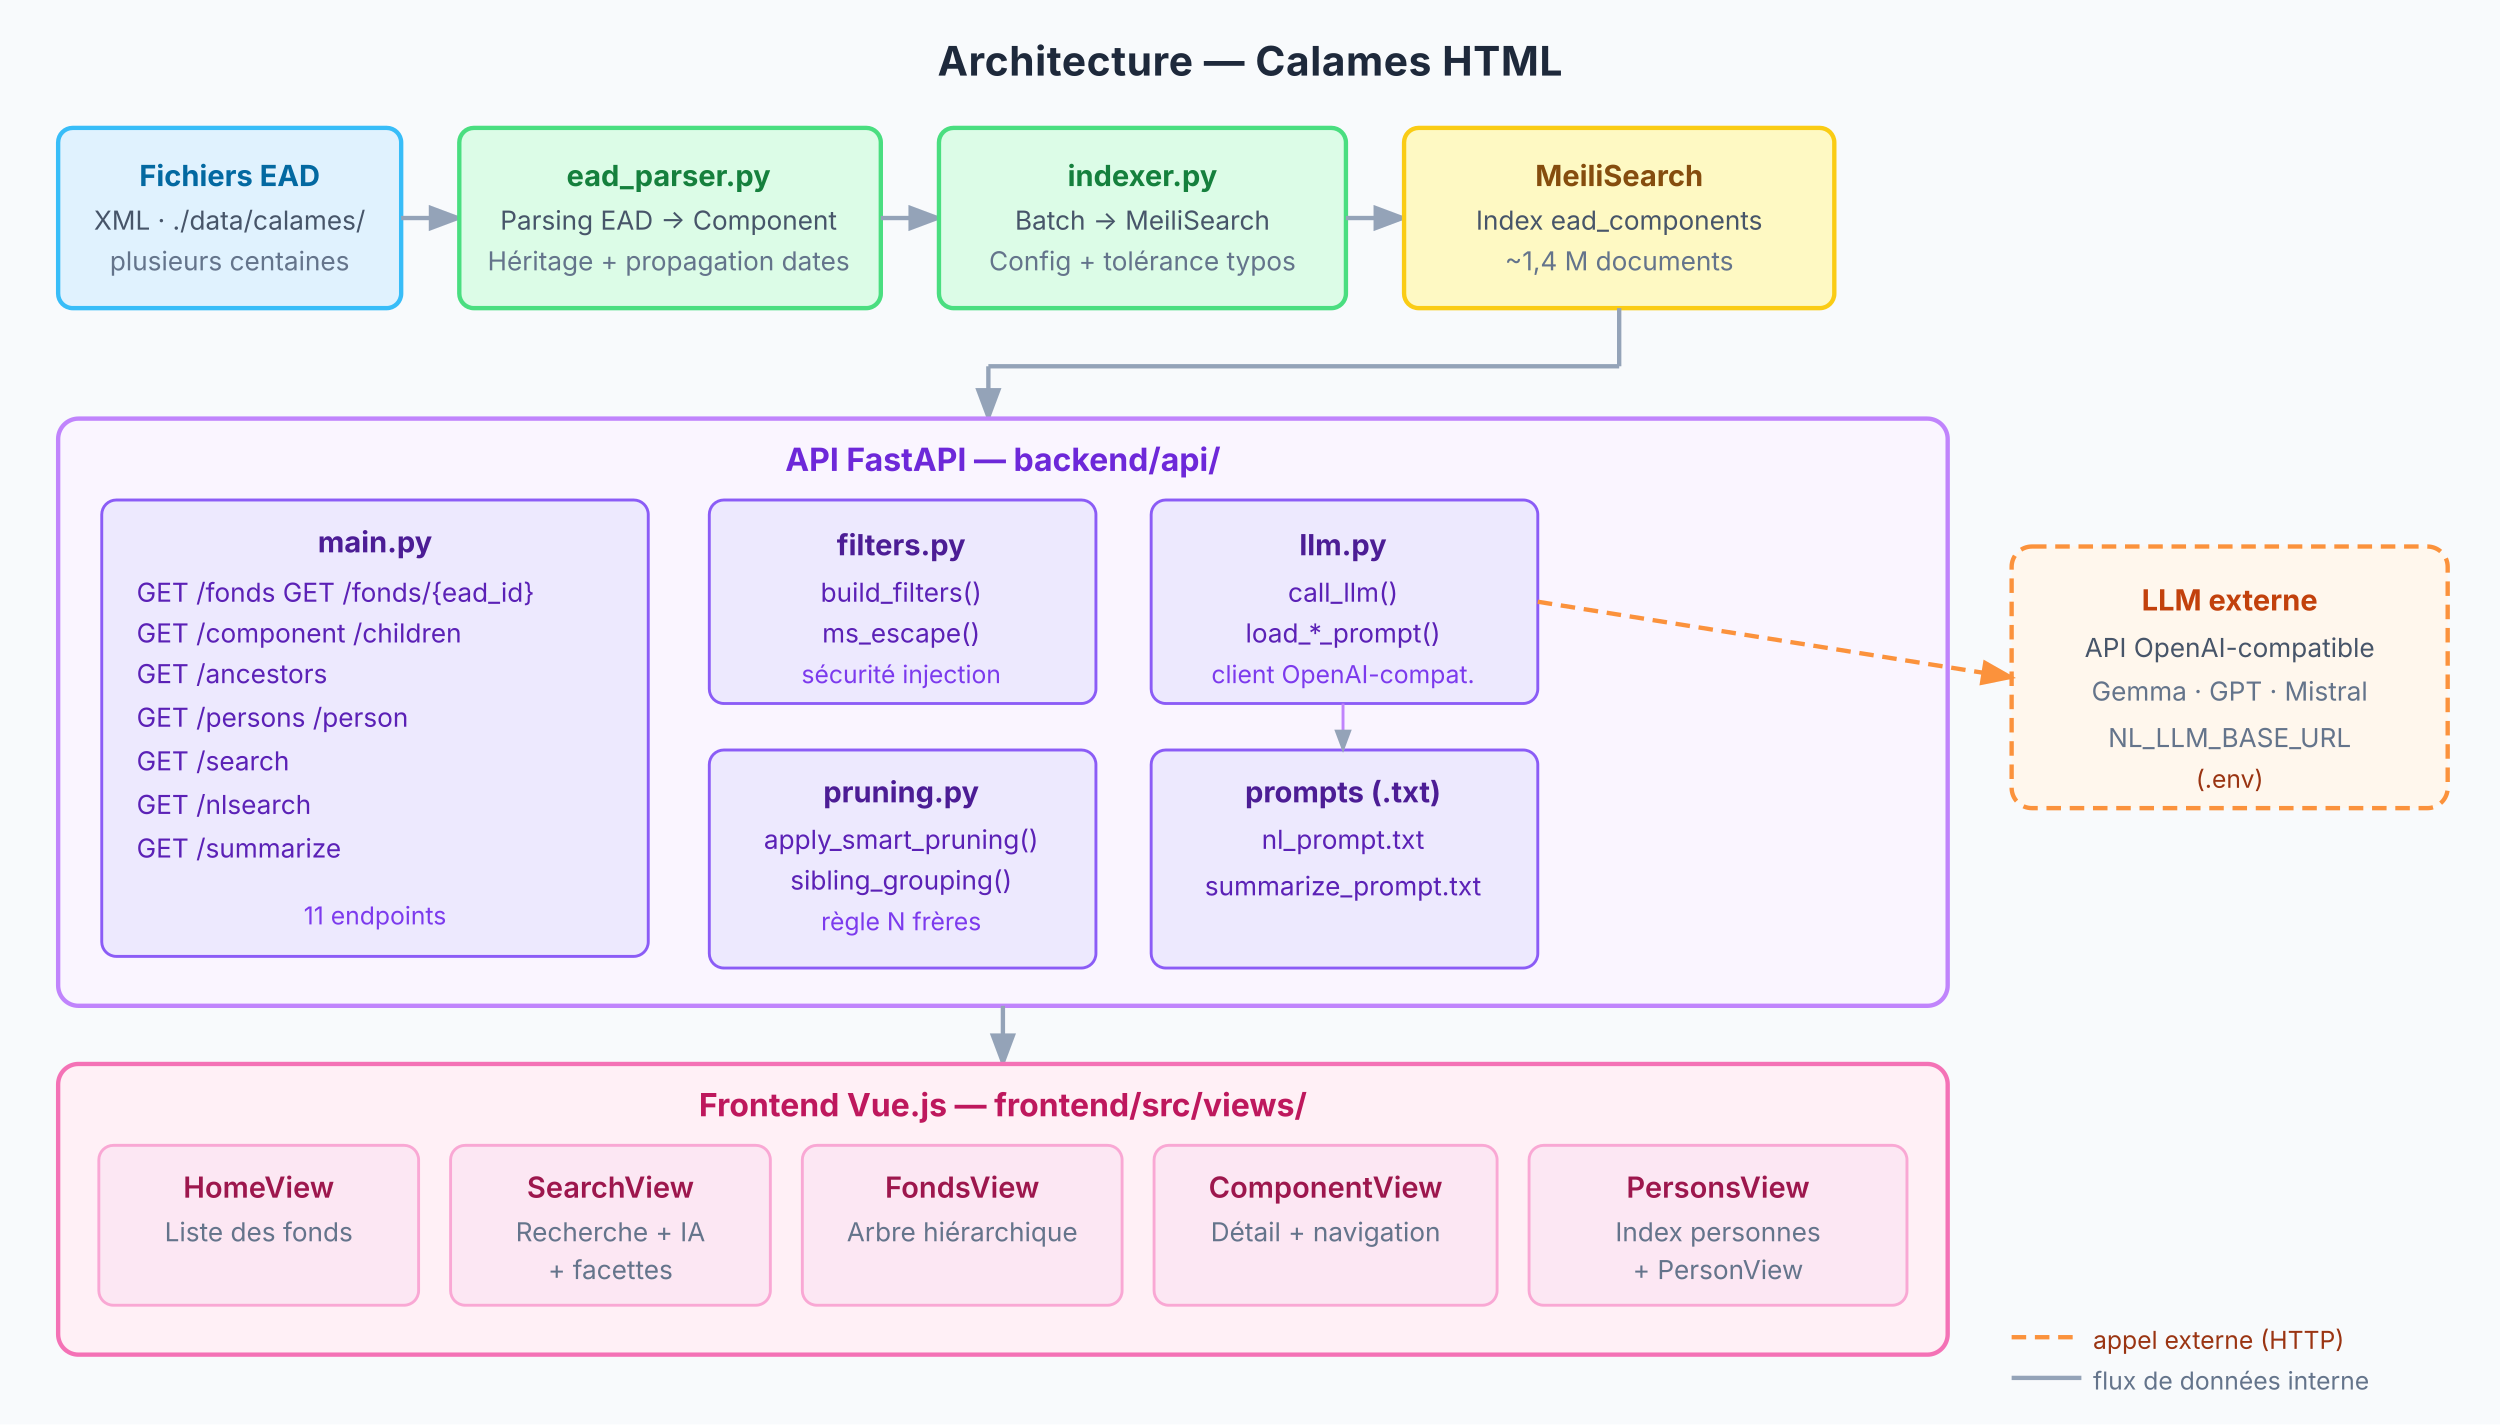
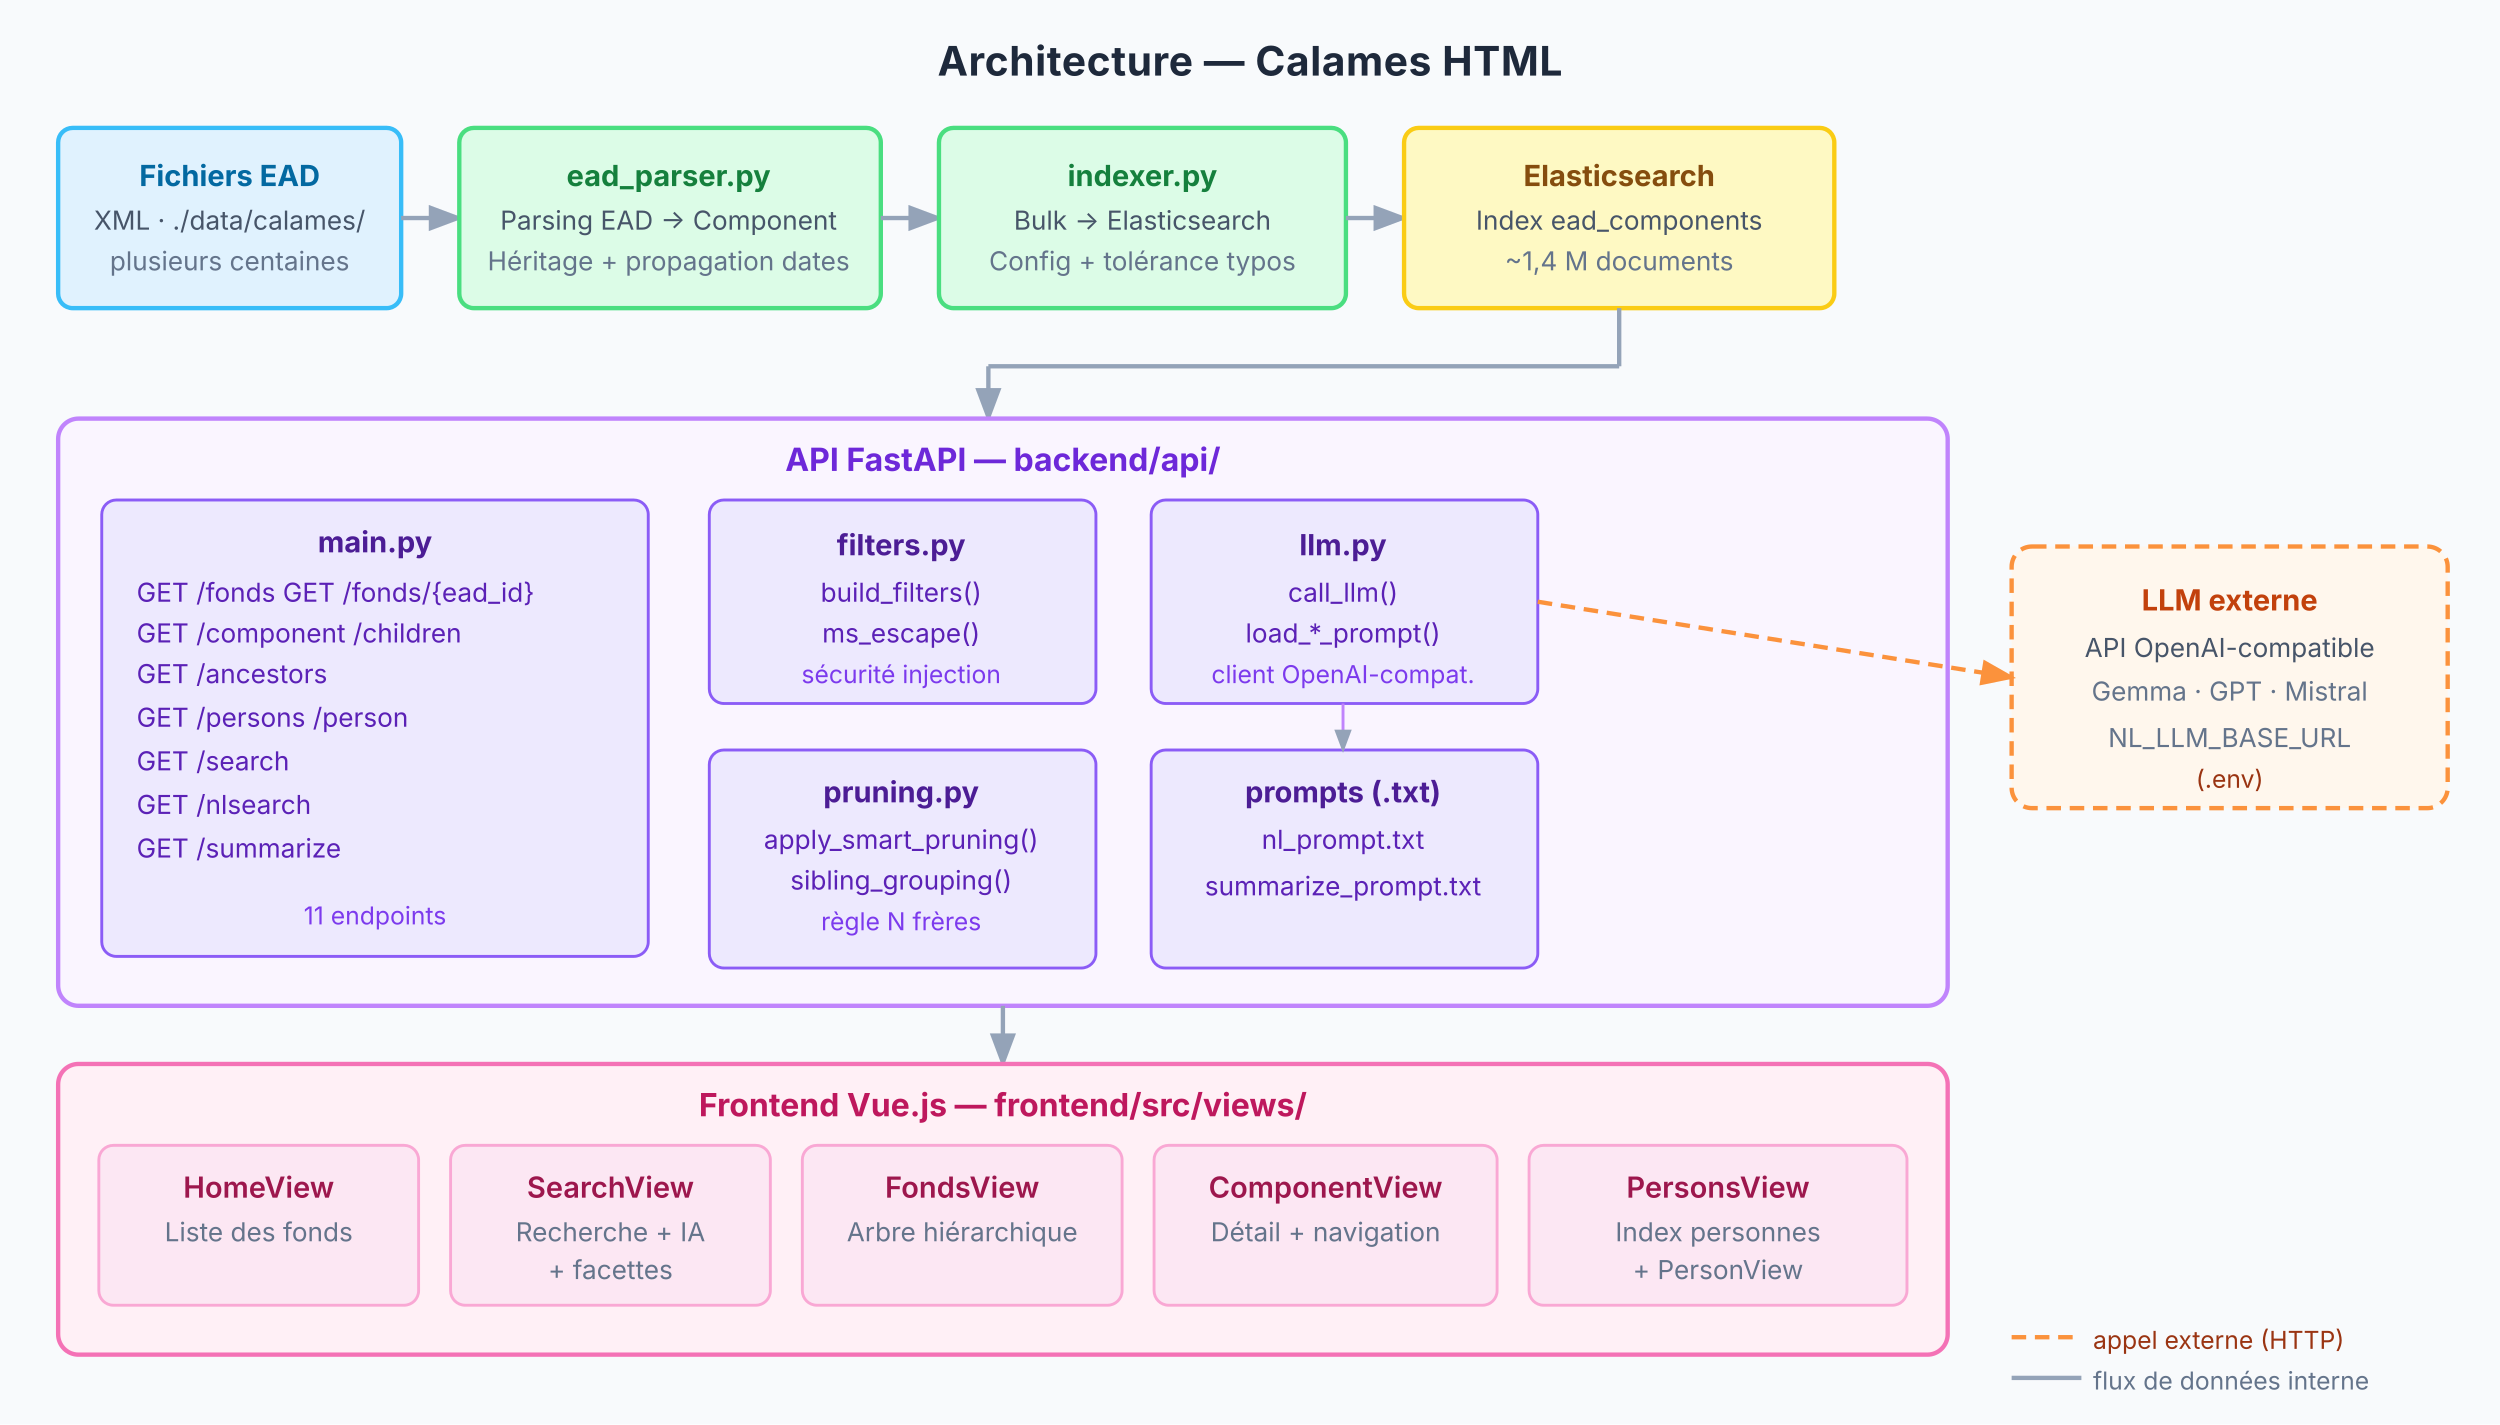
<svg xmlns="http://www.w3.org/2000/svg" width="860" height="490" viewBox="0 0 860 490" font-family="ui-sans-serif, system-ui, -apple-system, sans-serif">
  <defs>
    <marker id="arr" markerWidth="8" markerHeight="8" refX="7" refY="3" orient="auto">
      <path d="M0,0 L0,6 L8,3 z" fill="#94a3b8" />
    </marker>
    <marker id="arr-orange" markerWidth="8" markerHeight="8" refX="7" refY="3" orient="auto">
      <path d="M0,0 L0,6 L8,3 z" fill="#fb923c" />
    </marker>
  </defs>
  <rect width="860" height="490" fill="#f8fafc" />
  <text x="430" y="26" text-anchor="middle" font-size="14" font-weight="700" fill="#1e293b" letter-spacing="0.2">Architecture — Calames HTML</text>
  <rect x="20" y="44" width="118" height="62" rx="5" fill="#e0f2fe" stroke="#38bdf8" stroke-width="1.5" />
  <text x="79" y="64" text-anchor="middle" font-size="10" font-weight="700" fill="#0369a1">Fichiers EAD</text>
  <text x="79" y="79" text-anchor="middle" font-size="9" fill="#475569">XML · ./data/calames/</text>
  <text x="79" y="93" text-anchor="middle" font-size="9" fill="#64748b">plusieurs centaines</text>
  <line x1="138" y1="75" x2="158" y2="75" stroke="#94a3b8" stroke-width="1.5" marker-end="url(#arr)" />
  <rect x="158" y="44" width="145" height="62" rx="5" fill="#dcfce7" stroke="#4ade80" stroke-width="1.5" />
  <text x="230" y="64" text-anchor="middle" font-size="10" font-weight="700" fill="#15803d">ead_parser.py</text>
  <text x="230" y="79" text-anchor="middle" font-size="9" fill="#475569">Parsing EAD → Component</text>
  <text x="230" y="93" text-anchor="middle" font-size="9" fill="#64748b">Héritage + propagation dates</text>
  <line x1="303" y1="75" x2="323" y2="75" stroke="#94a3b8" stroke-width="1.5" marker-end="url(#arr)" />
  <rect x="323" y="44" width="140" height="62" rx="5" fill="#dcfce7" stroke="#4ade80" stroke-width="1.5" />
  <text x="393" y="64" text-anchor="middle" font-size="10" font-weight="700" fill="#15803d">indexer.py</text>
-   <text x="393" y="79" text-anchor="middle" font-size="9" fill="#475569">Batch → MeiliSearch</text>
+   <text x="393" y="79" text-anchor="middle" font-size="9" fill="#475569">Bulk → Elasticsearch</text>
  <text x="393" y="93" text-anchor="middle" font-size="9" fill="#64748b">Config + tolérance typos</text>
  <line x1="463" y1="75" x2="483" y2="75" stroke="#94a3b8" stroke-width="1.5" marker-end="url(#arr)" />
  <rect x="483" y="44" width="148" height="62" rx="5" fill="#fef9c3" stroke="#facc15" stroke-width="1.5" />
-   <text x="557" y="64" text-anchor="middle" font-size="10" font-weight="700" fill="#854d0e">MeiliSearch</text>
+   <text x="557" y="64" text-anchor="middle" font-size="10" font-weight="700" fill="#854d0e">Elasticsearch</text>
  <text x="557" y="79" text-anchor="middle" font-size="9" fill="#475569">Index ead_components</text>
  <text x="557" y="93" text-anchor="middle" font-size="9" fill="#64748b">~1,4 M documents</text>
  <line x1="557" y1="106" x2="557" y2="126" stroke="#94a3b8" stroke-width="1.5" />
  <line x1="557" y1="126" x2="340" y2="126" stroke="#94a3b8" stroke-width="1.5" />
  <line x1="340" y1="126" x2="340" y2="144" stroke="#94a3b8" stroke-width="1.5" marker-end="url(#arr)" />
  <rect x="20" y="144" width="650" height="202" rx="7" fill="#faf5ff" stroke="#c084fc" stroke-width="1.5" />
  <text x="345" y="162" text-anchor="middle" font-size="11" font-weight="700" fill="#6d28d9">API FastAPI — backend/api/</text>
  <rect x="35" y="172" width="188" height="157" rx="5" fill="#ede9fe" stroke="#8b5cf6" stroke-width="1" />
  <text x="129" y="190" text-anchor="middle" font-size="10" font-weight="700" fill="#4c1d95">main.py</text>
  <text x="47" y="207" font-size="9" fill="#5b21b6">GET /fonds     GET /fonds/{ead_id}</text>
  <text x="47" y="221" font-size="9" fill="#5b21b6">GET /component   /children</text>
  <text x="47" y="235" font-size="9" fill="#5b21b6">GET /ancestors</text>
  <text x="47" y="250" font-size="9" fill="#5b21b6">GET /persons     /person</text>
  <text x="47" y="265" font-size="9" fill="#5b21b6">GET /search</text>
  <text x="47" y="280" font-size="9" fill="#5b21b6">GET /nlsearch</text>
  <text x="47" y="295" font-size="9" fill="#5b21b6">GET /summarize</text>
  <text x="129" y="318" text-anchor="middle" font-size="8.5" fill="#7c3aed">11 endpoints</text>
  <rect x="244" y="172" width="133" height="70" rx="5" fill="#ede9fe" stroke="#8b5cf6" stroke-width="1" />
  <text x="310" y="191" text-anchor="middle" font-size="10" font-weight="700" fill="#4c1d95">filters.py</text>
  <text x="310" y="207" text-anchor="middle" font-size="9" fill="#5b21b6">build_filters()</text>
  <text x="310" y="221" text-anchor="middle" font-size="9" fill="#5b21b6">ms_escape()</text>
  <text x="310" y="235" text-anchor="middle" font-size="8.5" fill="#7c3aed">sécurité injection</text>
  <rect x="244" y="258" width="133" height="75" rx="5" fill="#ede9fe" stroke="#8b5cf6" stroke-width="1" />
  <text x="310" y="276" text-anchor="middle" font-size="10" font-weight="700" fill="#4c1d95">pruning.py</text>
  <text x="310" y="292" text-anchor="middle" font-size="9" fill="#5b21b6">apply_smart_pruning()</text>
  <text x="310" y="306" text-anchor="middle" font-size="9" fill="#5b21b6">sibling_grouping()</text>
  <text x="310" y="320" text-anchor="middle" font-size="8.5" fill="#7c3aed">règle N frères</text>
  <rect x="396" y="172" width="133" height="70" rx="5" fill="#ede9fe" stroke="#8b5cf6" stroke-width="1" />
  <text x="462" y="191" text-anchor="middle" font-size="10" font-weight="700" fill="#4c1d95">llm.py</text>
  <text x="462" y="207" text-anchor="middle" font-size="9" fill="#5b21b6">call_llm()</text>
  <text x="462" y="221" text-anchor="middle" font-size="9" fill="#5b21b6">load_*_prompt()</text>
  <text x="462" y="235" text-anchor="middle" font-size="8.5" fill="#7c3aed">client OpenAI-compat.</text>
  <rect x="396" y="258" width="133" height="75" rx="5" fill="#ede9fe" stroke="#8b5cf6" stroke-width="1" />
  <text x="462" y="276" text-anchor="middle" font-size="10" font-weight="700" fill="#4c1d95">prompts (.txt)</text>
  <text x="462" y="292" text-anchor="middle" font-size="9" fill="#5b21b6">nl_prompt.txt</text>
  <text x="462" y="308" text-anchor="middle" font-size="9" fill="#5b21b6">summarize_prompt.txt</text>
  <line x1="462" y1="242" x2="462" y2="258" stroke="#c084fc" stroke-width="1" marker-end="url(#arr)" />
  <rect x="692" y="188" width="150" height="90" rx="7" fill="#fff7ed" stroke="#fb923c" stroke-width="1.5" stroke-dasharray="5,3" />
  <text x="767" y="210" text-anchor="middle" font-size="10" font-weight="700" fill="#c2410c">LLM externe</text>
  <text x="767" y="226" text-anchor="middle" font-size="9" fill="#475569">API OpenAI-compatible</text>
  <text x="767" y="241" text-anchor="middle" font-size="9" fill="#64748b">Gemma · GPT · Mistral</text>
  <text x="767" y="257" text-anchor="middle" font-size="9" fill="#64748b">NL_LLM_BASE_URL</text>
  <text x="767" y="271" text-anchor="middle" font-size="8.5" fill="#9a3412">(.env)</text>
  <line x1="529" y1="207" x2="692" y2="233" stroke="#fb923c" stroke-width="1.5" stroke-dasharray="5,3" marker-end="url(#arr-orange)" />
  <line x1="345" y1="346" x2="345" y2="366" stroke="#94a3b8" stroke-width="1.5" marker-end="url(#arr)" />
  <rect x="20" y="366" width="650" height="100" rx="7" fill="#fff0f6" stroke="#f472b6" stroke-width="1.5" />
  <text x="345" y="384" text-anchor="middle" font-size="11" font-weight="700" fill="#be185d">Frontend Vue.js — frontend/src/views/</text>
  <rect x="34" y="394" width="110" height="55" rx="5" fill="#fce7f3" stroke="#f9a8d4" stroke-width="1" />
  <text x="89" y="412" text-anchor="middle" font-size="10" font-weight="600" fill="#9d174d">HomeView</text>
  <text x="89" y="427" text-anchor="middle" font-size="9" fill="#64748b">Liste des fonds</text>
  <rect x="155" y="394" width="110" height="55" rx="5" fill="#fce7f3" stroke="#f9a8d4" stroke-width="1" />
  <text x="210" y="412" text-anchor="middle" font-size="10" font-weight="600" fill="#9d174d">SearchView</text>
  <text x="210" y="427" text-anchor="middle" font-size="9" fill="#64748b">Recherche + IA</text>
  <text x="210" y="440" text-anchor="middle" font-size="9" fill="#64748b">+ facettes</text>
  <rect x="276" y="394" width="110" height="55" rx="5" fill="#fce7f3" stroke="#f9a8d4" stroke-width="1" />
  <text x="331" y="412" text-anchor="middle" font-size="10" font-weight="600" fill="#9d174d">FondsView</text>
  <text x="331" y="427" text-anchor="middle" font-size="9" fill="#64748b">Arbre hiérarchique</text>
  <rect x="397" y="394" width="118" height="55" rx="5" fill="#fce7f3" stroke="#f9a8d4" stroke-width="1" />
  <text x="456" y="412" text-anchor="middle" font-size="10" font-weight="600" fill="#9d174d">ComponentView</text>
  <text x="456" y="427" text-anchor="middle" font-size="9" fill="#64748b">Détail + navigation</text>
  <rect x="526" y="394" width="130" height="55" rx="5" fill="#fce7f3" stroke="#f9a8d4" stroke-width="1" />
  <text x="591" y="412" text-anchor="middle" font-size="10" font-weight="600" fill="#9d174d">PersonsView</text>
  <text x="591" y="427" text-anchor="middle" font-size="9" fill="#64748b">Index personnes</text>
  <text x="591" y="440" text-anchor="middle" font-size="9" fill="#64748b">+ PersonView</text>
  <line x1="692" y1="460" x2="716" y2="460" stroke="#fb923c" stroke-width="1.5" stroke-dasharray="5,3" />
  <text x="720" y="464" font-size="8.5" fill="#9a3412">appel externe (HTTP)</text>
  <line x1="692" y1="474" x2="716" y2="474" stroke="#94a3b8" stroke-width="1.5" />
  <text x="720" y="478" font-size="8.5" fill="#64748b">flux de données interne</text>
</svg>
